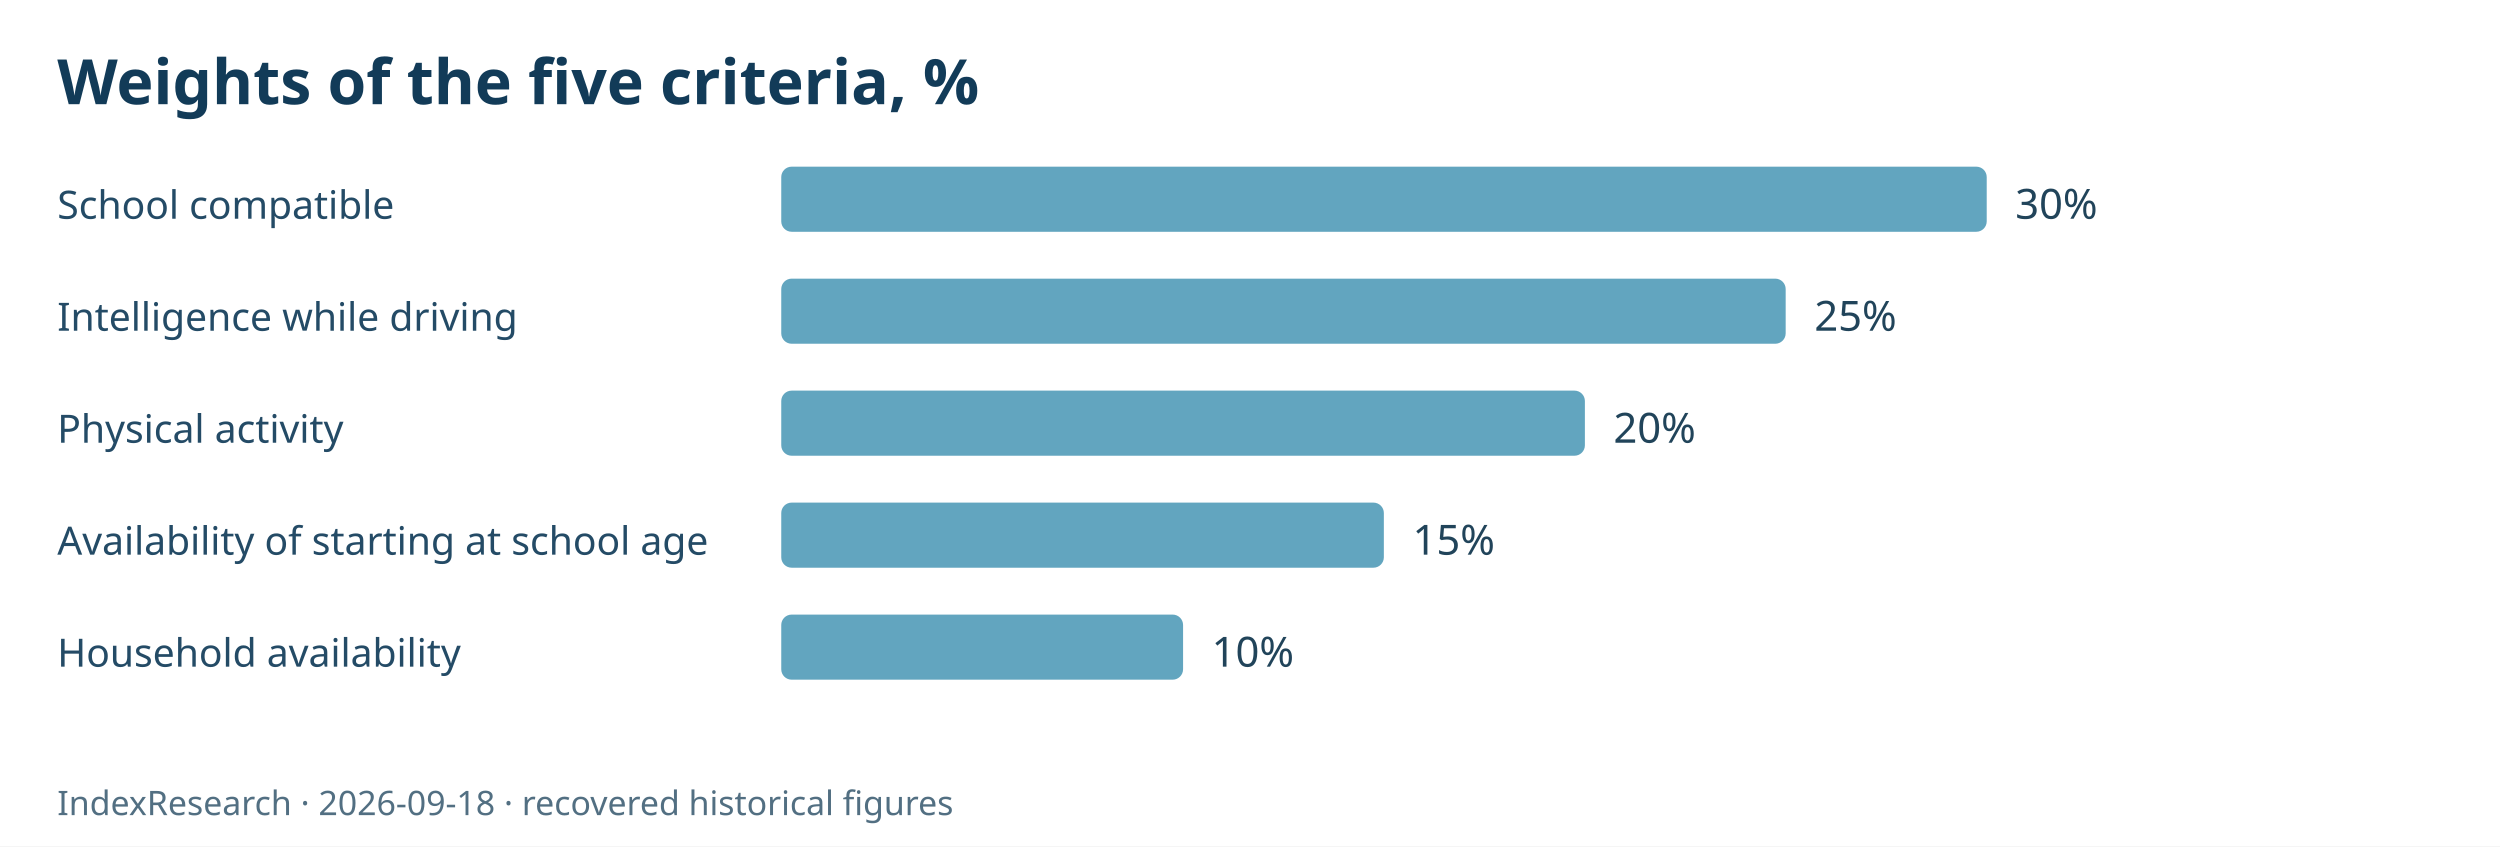
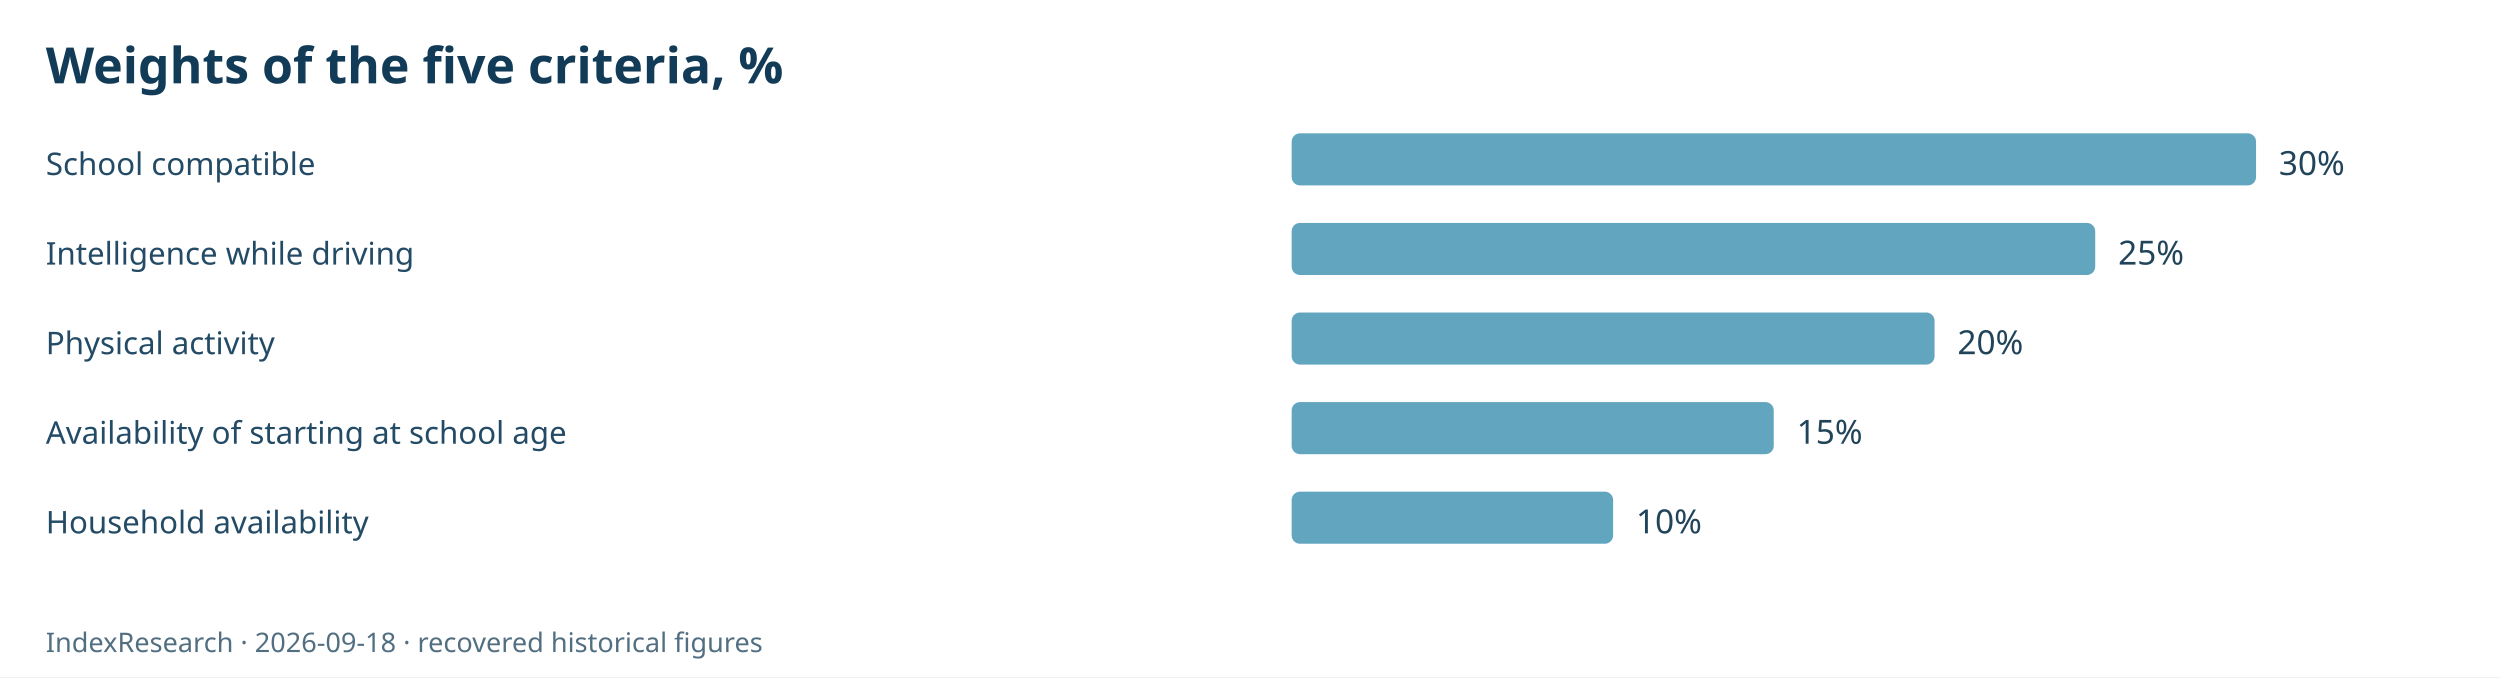
- <svg xmlns="http://www.w3.org/2000/svg" viewBox="0 0 960 325" role="img" aria-label="Weights of the five criteria, %">
-   <rect width="960" height="325" fill="white" />
+ <svg xmlns="http://www.w3.org/2000/svg" viewBox="0 0 1200 325" role="img" aria-label="Weights of the five criteria, %">
+   <rect width="1200" height="325" fill="white" />
  <text x="22" y="40" fill="#123b58" font-size="24" font-weight="700" font-family="sans-serif">Weights of the five criteria, %</text>
  <text x="22" y="84" font-size="15" font-family="sans-serif" fill="#244b66">School compatible</text>
-   <rect x="300" y="64" width="462.9" height="25" rx="4" fill="#62a5bf" />
-   <text x="773.857" y="84" font-size="16" font-family="sans-serif" fill="#21445a">30%</text>
+   <rect x="620" y="64" width="462.9" height="25" rx="4" fill="#62a5bf" />
+   <text x="1093.857" y="84" font-size="16" font-family="sans-serif" fill="#21445a">30%</text>
  <text x="22" y="127" font-size="15" font-family="sans-serif" fill="#244b66">Intelligence while driving</text>
-   <rect x="300" y="107" width="385.7" height="25" rx="4" fill="#62a5bf" />
-   <text x="696.714" y="127" font-size="16" font-family="sans-serif" fill="#21445a">25%</text>
+   <rect x="620" y="107" width="385.7" height="25" rx="4" fill="#62a5bf" />
+   <text x="1016.714" y="127" font-size="16" font-family="sans-serif" fill="#21445a">25%</text>
  <text x="22" y="170" font-size="15" font-family="sans-serif" fill="#244b66">Physical activity</text>
-   <rect x="300" y="150" width="308.6" height="25" rx="4" fill="#62a5bf" />
-   <text x="619.571" y="170" font-size="16" font-family="sans-serif" fill="#21445a">20%</text>
+   <rect x="620" y="150" width="308.6" height="25" rx="4" fill="#62a5bf" />
+   <text x="939.571" y="170" font-size="16" font-family="sans-serif" fill="#21445a">20%</text>
  <text x="22" y="213" font-size="15" font-family="sans-serif" fill="#244b66">Availability of starting at school age</text>
-   <rect x="300" y="193" width="231.4" height="25" rx="4" fill="#62a5bf" />
-   <text x="542.429" y="213" font-size="16" font-family="sans-serif" fill="#21445a">15%</text>
+   <rect x="620" y="193" width="231.4" height="25" rx="4" fill="#62a5bf" />
+   <text x="862.429" y="213" font-size="16" font-family="sans-serif" fill="#21445a">15%</text>
  <text x="22" y="256" font-size="15" font-family="sans-serif" fill="#244b66">Household availability</text>
-   <rect x="300" y="236" width="154.3" height="25" rx="4" fill="#62a5bf" />
-   <text x="465.286" y="256" font-size="16" font-family="sans-serif" fill="#21445a">10%</text>
+   <rect x="620" y="236" width="154.3" height="25" rx="4" fill="#62a5bf" />
+   <text x="785.286" y="256" font-size="16" font-family="sans-serif" fill="#21445a">10%</text>
  <text x="22" y="313" font-family="sans-serif" font-size="13" fill="#526f82">IndexResearch · 2026-09-18 · recovered historical figures</text>
</svg>
